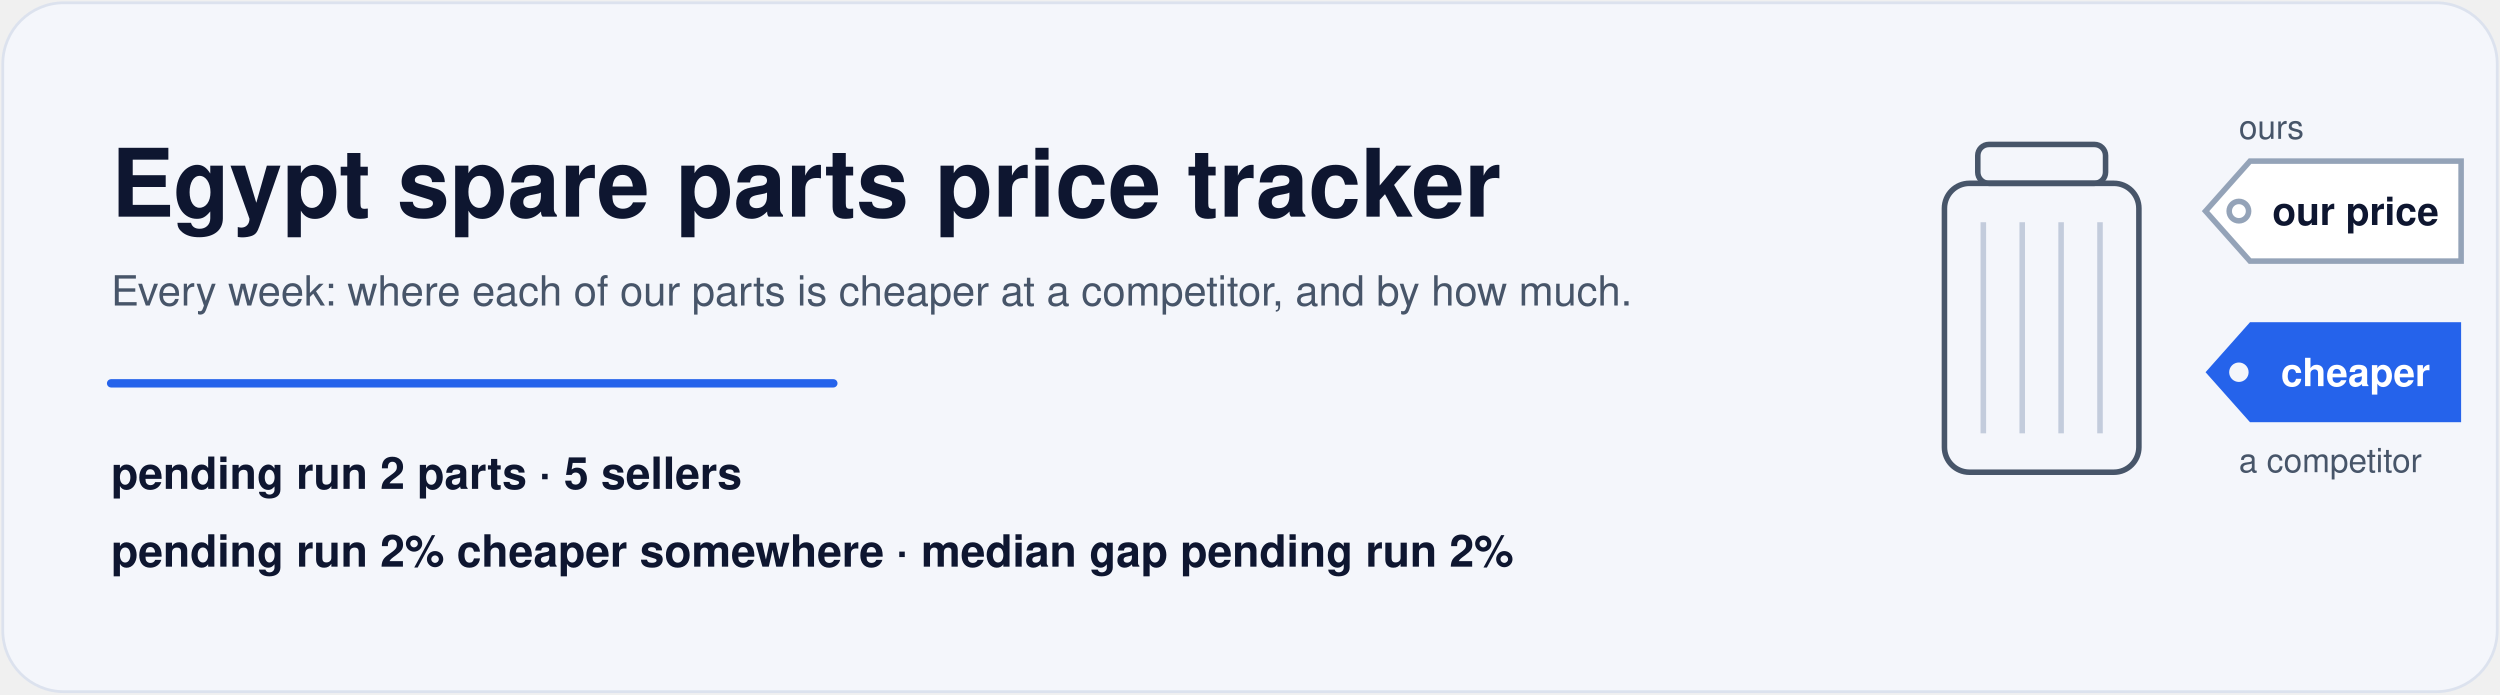
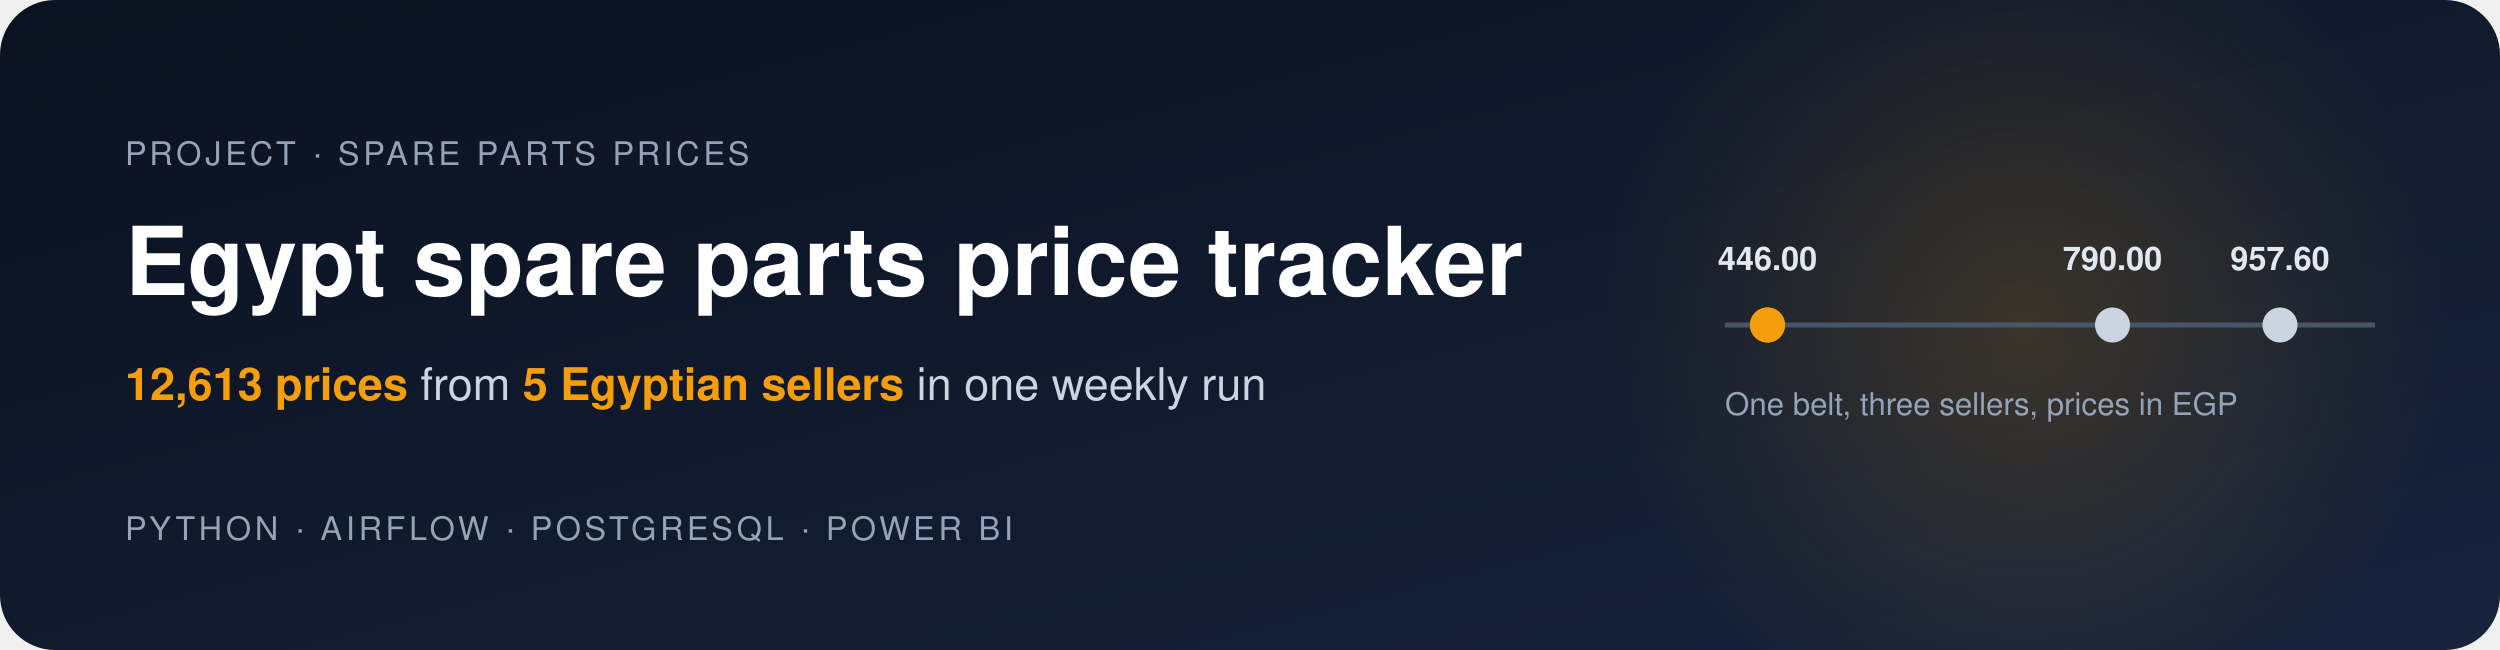
- <svg xmlns="http://www.w3.org/2000/svg" viewBox="0 0 900 250" width="900" height="250" role="img" aria-label="Egypt spare parts price tracker. Every week: where each of our parts is cheaper at a competitor, and by how much: parts, sellers, the share cheaper somewhere and the median gap. Illustration: an oil filter with our price tag and a lower competitor price tag.">
+ <svg xmlns="http://www.w3.org/2000/svg" viewBox="0 0 1000 260" width="1000" height="260" role="img" aria-label="Egypt spare parts price tracker. 12,613 prices from 5 Egyptian sellers in one weekly run. Three dots on one price line: the same belt at three sellers, the cheapest in amber.">
+   <defs>
+     <linearGradient id="bg" x1="0" y1="0" x2="1" y2="1">
+       <stop offset="0" stop-color="#0B1220" />
+       <stop offset="1" stop-color="#16233B" />
+     </linearGradient>
+     <radialGradient id="glow" cx="0.5" cy="0.5" r="0.5">
+       <stop offset="0" stop-color="#F59E0B" stop-opacity="0.18" />
+       <stop offset="1" stop-color="#F59E0B" stop-opacity="0" />
+     </radialGradient>
+   </defs>
  <style>
    text { font-family: "Segoe UI", -apple-system, Helvetica, Arial, sans-serif; }
-     .title { font-size: 34px; font-weight: 700; fill: #0E1630; }
-     .sub { font-size: 15px; fill: #475569; }
-     .result { font-size: 16px; font-weight: 600; fill: #0E1630; }
-     .tag { font-size: 14px; font-weight: 700; fill: #0E1630; }
-     .tagon { font-size: 14px; font-weight: 700; fill: #FFFFFF; }
-     .label { font-size: 12px; fill: #475569; }
+     .tag { font-size: 13px; fill: #94A3B8; letter-spacing: 1.5px; }
+     .name { font-size: 38px; font-weight: 800; fill: #FFFFFF; }
+     .result { font-size: 18px; fill: #CBD5E1; }
+     .hot { fill: #F59E0B; font-weight: 700; }
+     .val { font-size: 13px; font-weight: 600; fill: #E2E8F0; }
+     .note { font-size: 12.5px; fill: #94A3B8; }
+     .pulse { animation: pulse 1.6s ease-in-out infinite; transform-box: fill-box; transform-origin: center; }
+     @keyframes pulse { 50% { transform: scale(2); opacity: 0.25; } }
  </style>
-   <rect x="1" y="1" width="898" height="248" rx="22" fill="#F4F6FB" stroke="#DCE2EE" />
-   <text x="40" y="78" class="title">Egypt spare parts price tracker</text>
-   <text x="40" y="110" class="sub">Every week: where each of our parts is cheaper at a competitor, and by how much.</text>
-   <line x1="40" y1="138" x2="300" y2="138" stroke="#2563EB" stroke-width="3" stroke-linecap="round" />
-   <text x="40" y="176" class="result">pending run 2 parts · 5 sellers</text>
-   <text x="40" y="204" class="result">pending run 2% cheaper somewhere · median gap pending run 2%</text>
-   <g fill="none" stroke="#475569" stroke-width="2">
-     <rect x="712" y="52" width="46" height="14" rx="4" />
-     <rect x="700" y="66" width="70" height="104" rx="9" />
-     <path d="M714 80 V156 M728 80 V156 M742 80 V156 M756 80 V156" stroke="#C3CCDC" />
-   </g>
-   <text x="806" y="50" class="label">ours</text>
-   <path d="M810 58 H886 V94 H810 L794 76 Z" fill="#FFFFFF" stroke="#94A3B8" stroke-width="2" />
-   <circle cx="806" cy="76" r="3.5" fill="none" stroke="#94A3B8" stroke-width="2" />
-   <text x="848" y="81" class="tag" text-anchor="middle">our price</text>
-   <path d="M810 116 H886 V152 H810 L794 134 Z" fill="#2563EB" />
-   <circle cx="806" cy="134" r="3.5" fill="#F4F6FB" />
-   <text x="848" y="139" class="tagon" text-anchor="middle">cheaper</text>
-   <text x="806" y="170" class="label">a competitor</text>
+   <rect width="1000" height="260" rx="22" fill="url(#bg)" />
+   <circle cx="810" cy="130" r="170" fill="url(#glow)" />
+   <text x="50" y="66" class="tag">PROJECT · SPARE PARTS PRICES</text>
+   <text x="50" y="118" class="name">Egypt spare parts price tracker</text>
+   <text x="50" y="160" class="result">
+     <tspan class="hot">12,613 prices</tspan> from <tspan class="hot">5 Egyptian sellers</tspan> in one weekly run</text>
+   <text x="50" y="216" class="tag">PYTHON · AIRFLOW · POSTGRESQL · POWER BI</text>
+   <line x1="690" y1="130" x2="950" y2="130" stroke="#475569" stroke-width="2" />
+   <circle cx="845" cy="130" r="7" fill="#CBD5E1" />
+   <circle cx="912" cy="130" r="7" fill="#CBD5E1" />
+   <circle cx="707" cy="130" r="7" fill="#F59E0B" />
+   <circle cx="707" cy="130" r="7" fill="#F59E0B" class="pulse" />
+   <text x="707" y="108" class="val" text-anchor="middle">446.00</text>
+   <text x="845" y="108" class="val" text-anchor="middle">790.00</text>
+   <text x="912" y="108" class="val" text-anchor="middle">957.60</text>
+   <text x="690" y="166" class="note">One belt, three sellers, prices in EGP</text>
</svg>
